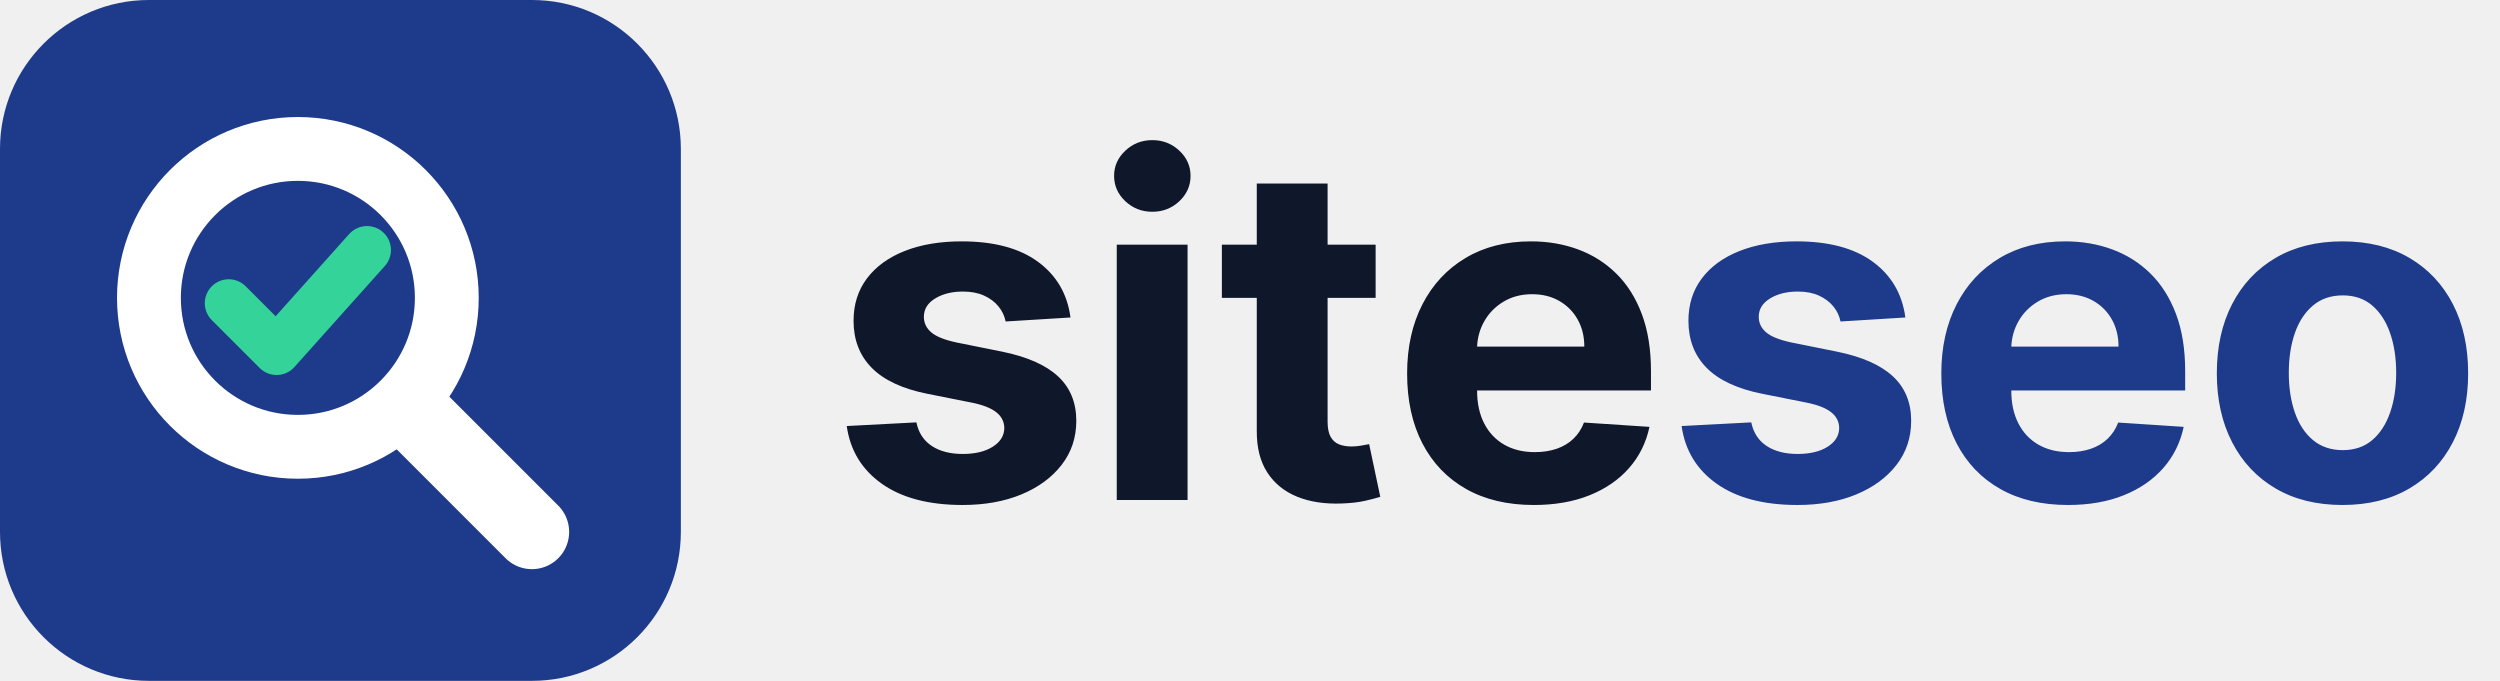
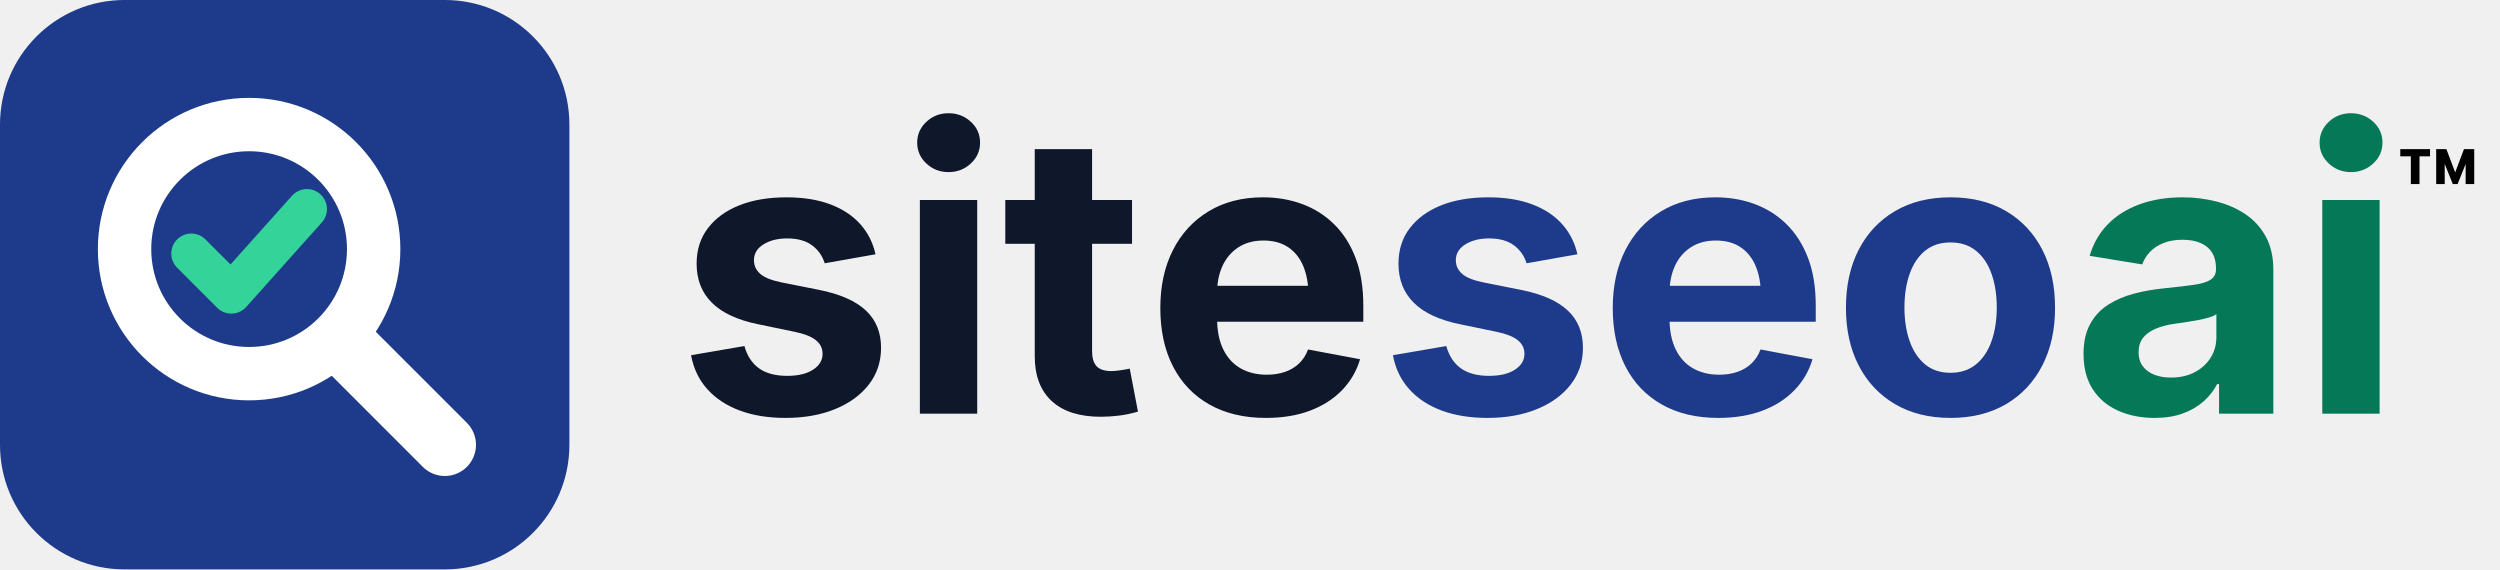
- <svg xmlns="http://www.w3.org/2000/svg" viewBox="0 0 235 64">
+ <svg xmlns="http://www.w3.org/2000/svg" viewBox="0 0 281 64">
  <g>
    <rect width="64" height="64" rx="14" fill="#1E3A8A" />
    <circle cx="28" cy="28" r="14" fill="none" stroke="#fff" stroke-width="6" />
    <line x1="38.5" y1="38.5" x2="50" y2="50" stroke="#fff" stroke-width="7" stroke-linecap="round" />
    <path d="M21.5 28.5l4.5 4.5 8.5-9.5" fill="none" stroke="#34D399" stroke-width="4.5" stroke-linecap="round" stroke-linejoin="round" />
  </g>
-   <path fill="#0F172A" d="M100.625 29.844 94.531 30.219Q94.375 29.438 93.859 28.805Q93.344 28.172 92.508 27.789Q91.672 27.406 90.516 27.406Q88.969 27.406 87.906 28.055Q86.844 28.703 86.844 29.781Q86.844 30.641 87.531 31.234Q88.219 31.828 89.891 32.188L94.234 33.062Q97.734 33.781 99.453 35.375Q101.172 36.969 101.172 39.562Q101.172 41.922 99.789 43.703Q98.406 45.484 96.008 46.477Q93.609 47.469 90.484 47.469Q85.719 47.469 82.898 45.477Q80.078 43.484 79.594 40.047L86.141 39.703Q86.438 41.156 87.578 41.914Q88.719 42.672 90.5 42.672Q92.25 42.672 93.32 41.992Q94.391 41.312 94.406 40.234Q94.391 39.328 93.641 38.742Q92.891 38.156 91.328 37.844L87.172 37.016Q83.656 36.312 81.945 34.578Q80.234 32.844 80.234 30.156Q80.234 27.844 81.492 26.172Q82.75 24.5 85.039 23.594Q87.328 22.688 90.406 22.688Q94.953 22.688 97.57 24.609Q100.188 26.531 100.625 29.844ZM104.975 47.0V23.0H111.631V47.0ZM108.319 19.906Q106.834 19.906 105.78 18.914Q104.725 17.922 104.725 16.531Q104.725 15.156 105.78 14.164Q106.834 13.172 108.319 13.172Q109.803 13.172 110.858 14.164Q111.912 15.156 111.912 16.531Q111.912 17.922 110.858 18.914Q109.803 19.906 108.319 19.906ZM129.309 23.0V28.0H124.794V39.625Q124.794 40.547 125.075 41.055Q125.356 41.562 125.864 41.766Q126.372 41.969 127.044 41.969Q127.512 41.969 127.981 41.883Q128.45 41.797 128.7 41.75L129.747 46.703Q129.247 46.859 128.341 47.07Q127.434 47.281 126.137 47.328Q123.731 47.422 121.927 46.688Q120.122 45.953 119.122 44.406Q118.122 42.859 118.137 40.5V28.0H114.856V23.0H118.137V17.25H124.794V23.0ZM144.175 47.469Q140.472 47.469 137.808 45.961Q135.144 44.453 133.706 41.68Q132.269 38.906 132.269 35.109Q132.269 31.406 133.706 28.609Q135.144 25.812 137.761 24.25Q140.378 22.688 143.909 22.688Q146.284 22.688 148.339 23.445Q150.394 24.203 151.933 25.719Q153.472 27.234 154.331 29.523Q155.191 31.812 155.191 34.875V36.703H138.847V36.719Q138.847 38.5 139.511 39.797Q140.175 41.094 141.394 41.797Q142.612 42.5 144.284 42.5Q145.394 42.5 146.316 42.188Q147.237 41.875 147.894 41.25Q148.55 40.625 148.894 39.719L155.05 40.125Q154.581 42.344 153.136 43.992Q151.691 45.641 149.417 46.555Q147.144 47.469 144.175 47.469ZM138.847 32.578H148.925Q148.925 31.141 148.3 30.031Q147.675 28.922 146.573 28.289Q145.472 27.656 144.019 27.656Q142.503 27.656 141.339 28.352Q140.175 29.047 139.519 30.203Q138.909 31.281 138.847 32.578Z" />
-   <path fill="#1E3A8A" d="M179.103 29.844 173.009 30.219Q172.853 29.438 172.337 28.805Q171.822 28.172 170.986 27.789Q170.15 27.406 168.994 27.406Q167.447 27.406 166.384 28.055Q165.322 28.703 165.322 29.781Q165.322 30.641 166.009 31.234Q166.697 31.828 168.369 32.188L172.712 33.062Q176.212 33.781 177.931 35.375Q179.65 36.969 179.65 39.562Q179.65 41.922 178.267 43.703Q176.884 45.484 174.486 46.477Q172.087 47.469 168.962 47.469Q164.197 47.469 161.377 45.477Q158.556 43.484 158.072 40.047L164.619 39.703Q164.916 41.156 166.056 41.914Q167.197 42.672 168.978 42.672Q170.728 42.672 171.798 41.992Q172.869 41.312 172.884 40.234Q172.869 39.328 172.119 38.742Q171.369 38.156 169.806 37.844L165.65 37.016Q162.134 36.312 160.423 34.578Q158.712 32.844 158.712 30.156Q158.712 27.844 159.97 26.172Q161.228 24.5 163.517 23.594Q165.806 22.688 168.884 22.688Q173.431 22.688 176.048 24.609Q178.666 26.531 179.103 29.844ZM194.391 47.469Q190.687 47.469 188.023 45.961Q185.359 44.453 183.922 41.68Q182.484 38.906 182.484 35.109Q182.484 31.406 183.922 28.609Q185.359 25.812 187.977 24.25Q190.594 22.688 194.125 22.688Q196.5 22.688 198.555 23.445Q200.609 24.203 202.148 25.719Q203.687 27.234 204.547 29.523Q205.406 31.812 205.406 34.875V36.703H189.062V36.719Q189.062 38.5 189.727 39.797Q190.391 41.094 191.609 41.797Q192.828 42.5 194.5 42.5Q195.609 42.5 196.531 42.188Q197.453 41.875 198.109 41.25Q198.766 40.625 199.109 39.719L205.266 40.125Q204.797 42.344 203.352 43.992Q201.906 45.641 199.633 46.555Q197.359 47.469 194.391 47.469ZM189.062 32.578H199.141Q199.141 31.141 198.516 30.031Q197.891 28.922 196.789 28.289Q195.687 27.656 194.234 27.656Q192.719 27.656 191.555 28.352Q190.391 29.047 189.734 30.203Q189.125 31.281 189.062 32.578ZM220.194 47.469Q216.553 47.469 213.905 45.914Q211.256 44.359 209.819 41.57Q208.381 38.781 208.381 35.094Q208.381 31.375 209.819 28.586Q211.256 25.797 213.905 24.242Q216.553 22.688 220.194 22.688Q223.834 22.688 226.483 24.242Q229.131 25.797 230.569 28.586Q232.006 31.375 232.006 35.094Q232.006 38.781 230.569 41.57Q229.131 44.359 226.483 45.914Q223.834 47.469 220.194 47.469ZM220.225 42.312Q221.881 42.312 222.991 41.367Q224.1 40.422 224.67 38.781Q225.241 37.141 225.241 35.047Q225.241 32.953 224.67 31.312Q224.1 29.672 222.991 28.719Q221.881 27.766 220.225 27.766Q218.553 27.766 217.42 28.719Q216.287 29.672 215.717 31.312Q215.147 32.953 215.147 35.047Q215.147 37.141 215.717 38.781Q216.287 40.422 217.42 41.367Q218.553 42.312 220.225 42.312Z" />
+   <path fill="#0F172A" d="M88.289 46.973Q85.389 46.973 83.154 46.146Q80.92 45.318 79.502 43.739Q78.084 42.16 77.676 39.926L83.67 38.895Q84.143 40.57 85.324 41.408Q86.506 42.246 88.482 42.246Q90.33 42.246 91.394 41.548Q92.457 40.85 92.457 39.775Q92.457 38.83 91.694 38.229Q90.932 37.627 89.363 37.305L85.217 36.445Q81.736 35.736 80.018 34.028Q78.299 32.32 78.299 29.635Q78.299 27.314 79.566 25.649Q80.834 23.984 83.09 23.082Q85.346 22.18 88.396 22.18Q91.232 22.18 93.316 22.964Q95.4 23.748 96.689 25.188Q97.979 26.627 98.408 28.582L92.693 29.592Q92.328 28.367 91.286 27.583Q90.244 26.799 88.482 26.799Q86.893 26.799 85.818 27.465Q84.744 28.131 84.744 29.248Q84.744 30.15 85.442 30.773Q86.141 31.396 87.838 31.74L92.156 32.6Q95.637 33.309 97.334 34.909Q99.031 36.51 99.031 39.088Q99.031 41.451 97.656 43.224Q96.281 44.996 93.864 45.984Q91.447 46.973 88.289 46.973Z M103.393 46.5V22.48H109.838V46.5ZM106.615 19.344Q105.154 19.344 104.123 18.377Q103.092 17.41 103.092 16.035Q103.092 14.66 104.123 13.693Q105.154 12.727 106.615 12.727Q108.076 12.727 109.118 13.683Q110.16 14.639 110.16 16.035Q110.16 17.41 109.118 18.377Q108.076 19.344 106.615 19.344Z M127.24 22.48V27.4H112.996V22.48ZM116.305 16.766H122.75V39.475Q122.75 40.613 123.255 41.161Q123.76 41.709 124.941 41.709Q125.307 41.709 125.973 41.612Q126.639 41.516 126.982 41.43L127.906 46.264Q126.832 46.586 125.769 46.715Q124.705 46.844 123.738 46.844Q120.129 46.844 118.217 45.082Q116.305 43.32 116.305 40.033Z M142.279 46.973Q138.605 46.973 135.941 45.469Q133.277 43.965 131.849 41.193Q130.42 38.422 130.42 34.619Q130.42 30.902 131.838 28.109Q133.256 25.316 135.855 23.748Q138.455 22.18 141.957 22.18Q144.32 22.18 146.361 22.932Q148.402 23.684 149.949 25.198Q151.496 26.713 152.366 28.99Q153.236 31.268 153.236 34.361V36.166H133.062V32.127H150.078L147.07 33.201Q147.07 31.332 146.501 29.946Q145.932 28.561 144.804 27.798Q143.676 27.035 142.021 27.035Q140.346 27.035 139.175 27.809Q138.004 28.582 137.402 29.903Q136.801 31.225 136.801 32.922V35.779Q136.801 37.863 137.499 39.281Q138.197 40.699 139.454 41.408Q140.711 42.117 142.387 42.117Q143.525 42.117 144.449 41.795Q145.373 41.473 146.028 40.839Q146.684 40.205 147.027 39.281L152.871 40.377Q152.291 42.354 150.852 43.847Q149.412 45.34 147.253 46.156Q145.094 46.973 142.279 46.973Z" />
+   <path fill="#1E3A8A" d="M167.18 46.973Q164.279 46.973 162.045 46.146Q159.811 45.318 158.393 43.739Q156.975 42.16 156.566 39.926L162.561 38.895Q163.033 40.57 164.215 41.408Q165.396 42.246 167.373 42.246Q169.221 42.246 170.284 41.548Q171.348 40.85 171.348 39.775Q171.348 38.83 170.585 38.229Q169.822 37.627 168.254 37.305L164.107 36.445Q160.627 35.736 158.908 34.028Q157.189 32.32 157.189 29.635Q157.189 27.314 158.457 25.649Q159.725 23.984 161.98 23.082Q164.236 22.18 167.287 22.18Q170.123 22.18 172.207 22.964Q174.291 23.748 175.58 25.188Q176.869 26.627 177.299 28.582L171.584 29.592Q171.219 28.367 170.177 27.583Q169.135 26.799 167.373 26.799Q165.783 26.799 164.709 27.465Q163.635 28.131 163.635 29.248Q163.635 30.15 164.333 30.773Q165.031 31.396 166.729 31.74L171.047 32.6Q174.527 33.309 176.225 34.909Q177.922 36.51 177.922 39.088Q177.922 41.451 176.547 43.224Q175.172 44.996 172.755 45.984Q170.338 46.973 167.18 46.973Z M193.133 46.973Q189.459 46.973 186.795 45.469Q184.131 43.965 182.702 41.193Q181.273 38.422 181.273 34.619Q181.273 30.902 182.691 28.109Q184.109 25.316 186.709 23.748Q189.309 22.18 192.811 22.18Q195.174 22.18 197.215 22.932Q199.256 23.684 200.803 25.198Q202.35 26.713 203.22 28.99Q204.09 31.268 204.09 34.361V36.166H183.916V32.127H200.932L197.924 33.201Q197.924 31.332 197.354 29.946Q196.785 28.561 195.657 27.798Q194.529 27.035 192.875 27.035Q191.199 27.035 190.028 27.809Q188.857 28.582 188.256 29.903Q187.654 31.225 187.654 32.922V35.779Q187.654 37.863 188.353 39.281Q189.051 40.699 190.308 41.408Q191.564 42.117 193.24 42.117Q194.379 42.117 195.303 41.795Q196.227 41.473 196.882 40.839Q197.537 40.205 197.881 39.281L203.725 40.377Q203.145 42.354 201.705 43.847Q200.266 45.34 198.106 46.156Q195.947 46.973 193.133 46.973Z M219.236 46.973Q215.627 46.973 212.984 45.415Q210.342 43.857 208.913 41.075Q207.484 38.293 207.484 34.598Q207.484 30.859 208.913 28.077Q210.342 25.295 212.984 23.737Q215.627 22.18 219.236 22.18Q222.867 22.18 225.499 23.737Q228.131 25.295 229.56 28.077Q230.988 30.859 230.988 34.598Q230.988 38.293 229.56 41.075Q228.131 43.857 225.499 45.415Q222.867 46.973 219.236 46.973ZM219.236 41.902Q220.955 41.902 222.115 40.946Q223.275 39.99 223.855 38.325Q224.436 36.66 224.436 34.576Q224.436 32.449 223.855 30.795Q223.275 29.141 222.115 28.195Q220.955 27.25 219.236 27.25Q217.518 27.25 216.368 28.195Q215.219 29.141 214.639 30.795Q214.059 32.449 214.059 34.576Q214.059 36.66 214.639 38.325Q215.219 39.99 216.368 40.946Q217.518 41.902 219.236 41.902Z" />
+   <path fill="#047857" d="M242.182 46.973Q239.904 46.973 238.089 46.167Q236.273 45.361 235.231 43.761Q234.189 42.16 234.189 39.775Q234.189 37.777 234.931 36.424Q235.672 35.07 236.95 34.254Q238.229 33.438 239.851 33.008Q241.473 32.578 243.256 32.406Q245.34 32.191 246.618 32.009Q247.896 31.826 248.487 31.429Q249.078 31.031 249.078 30.258V30.15Q249.078 29.119 248.648 28.41Q248.219 27.701 247.37 27.325Q246.521 26.949 245.318 26.949Q244.072 26.949 243.148 27.325Q242.225 27.701 241.645 28.324Q241.064 28.947 240.785 29.721L234.877 28.754Q235.5 26.648 236.939 25.188Q238.379 23.727 240.517 22.953Q242.654 22.18 245.34 22.18Q247.273 22.18 249.1 22.642Q250.926 23.104 252.376 24.07Q253.826 25.037 254.675 26.595Q255.523 28.152 255.523 30.322V46.5H249.422V43.17H249.207Q248.627 44.287 247.66 45.136Q246.693 45.984 245.329 46.479Q243.965 46.973 242.182 46.973ZM244.008 42.439Q245.533 42.439 246.683 41.838Q247.832 41.236 248.477 40.205Q249.121 39.174 249.121 37.906V35.307Q248.842 35.521 248.262 35.693Q247.682 35.865 246.973 35.994Q246.264 36.123 245.576 36.23Q244.889 36.338 244.352 36.402Q243.17 36.574 242.268 36.961Q241.365 37.348 240.871 37.981Q240.377 38.615 240.377 39.604Q240.377 40.527 240.85 41.161Q241.322 41.795 242.139 42.117Q242.955 42.439 244.008 42.439Z M261.023 46.5V22.48H267.469V46.5ZM264.246 19.344Q262.785 19.344 261.754 18.377Q260.723 17.41 260.723 16.035Q260.723 14.66 261.754 13.693Q262.785 12.727 264.246 12.727Q265.707 12.727 266.749 13.683Q267.791 14.639 267.791 16.035Q267.791 17.41 266.749 18.377Q265.707 19.344 264.246 19.344Z" />
+   <path fill="#000000" d="M275.694 20.691 274.12 16.766H274.977L275.965 19.38L276.947 16.766H277.804L276.236 20.691ZM273.827 20.691V16.766H274.786V20.691ZM277.137 20.691V16.766H278.104V20.691ZM270.978 20.691V17.117H271.952V20.691ZM269.791 17.571V16.766H273.138V17.571Z" />
</svg>
